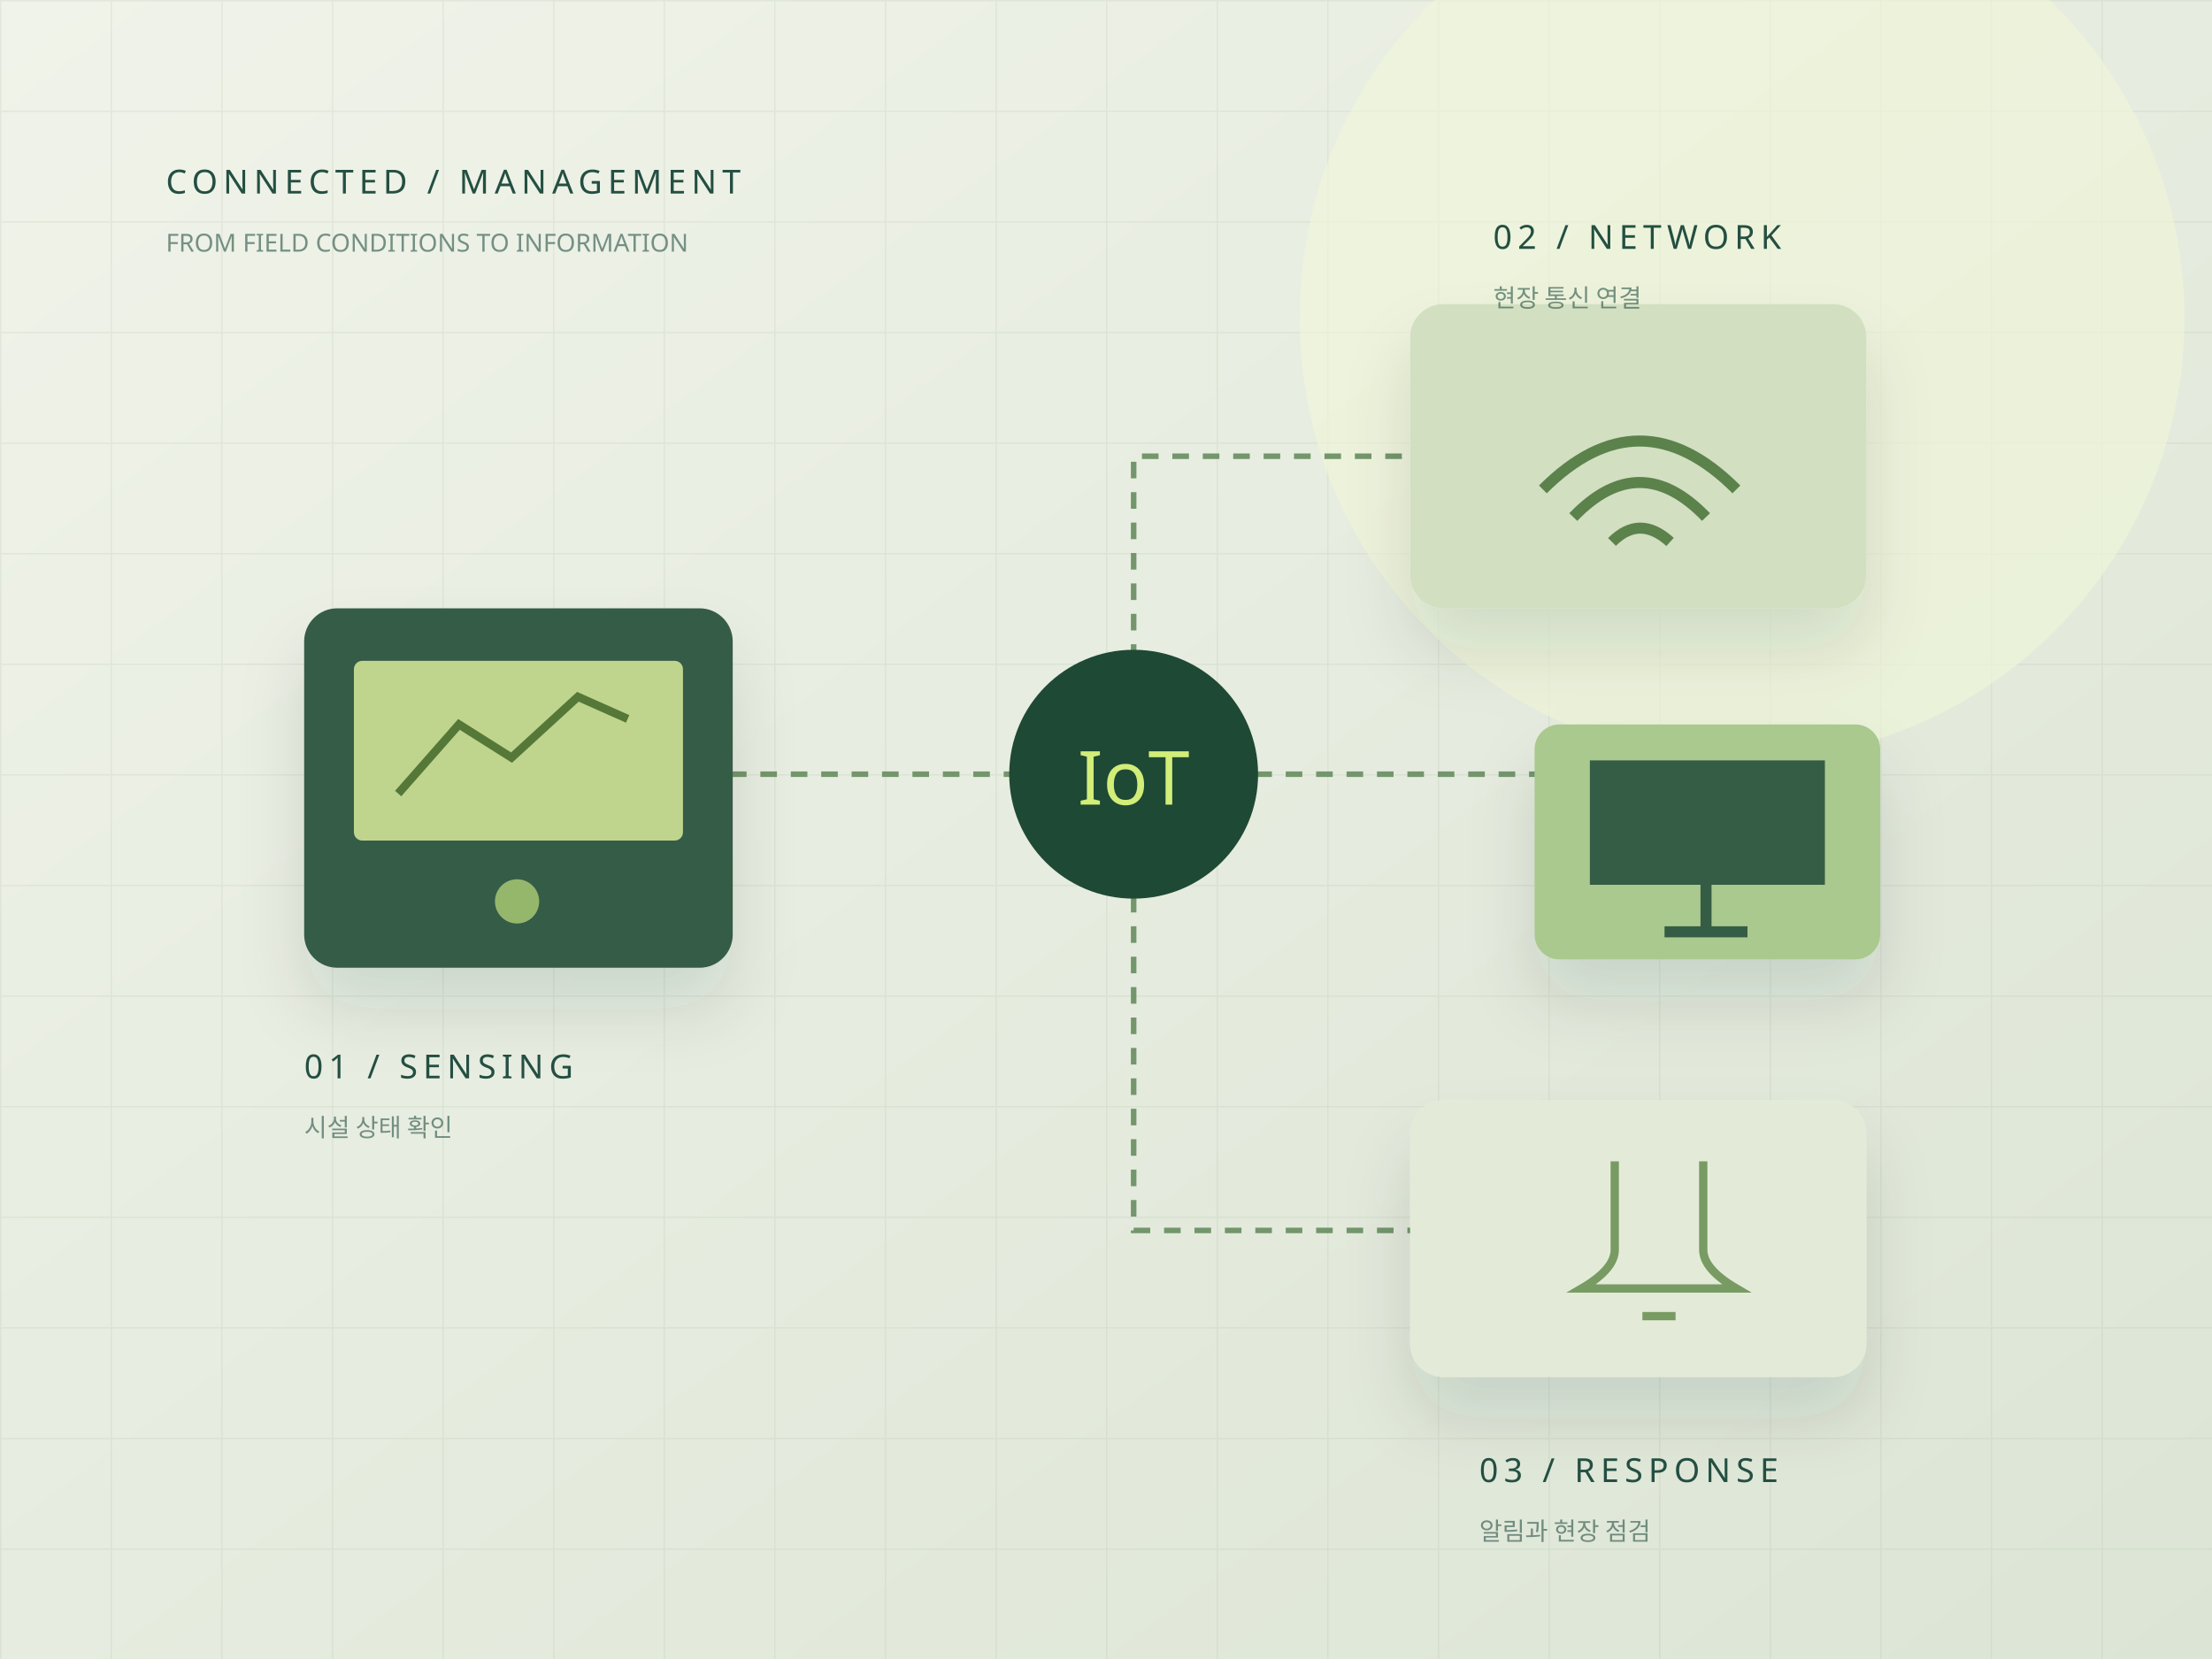
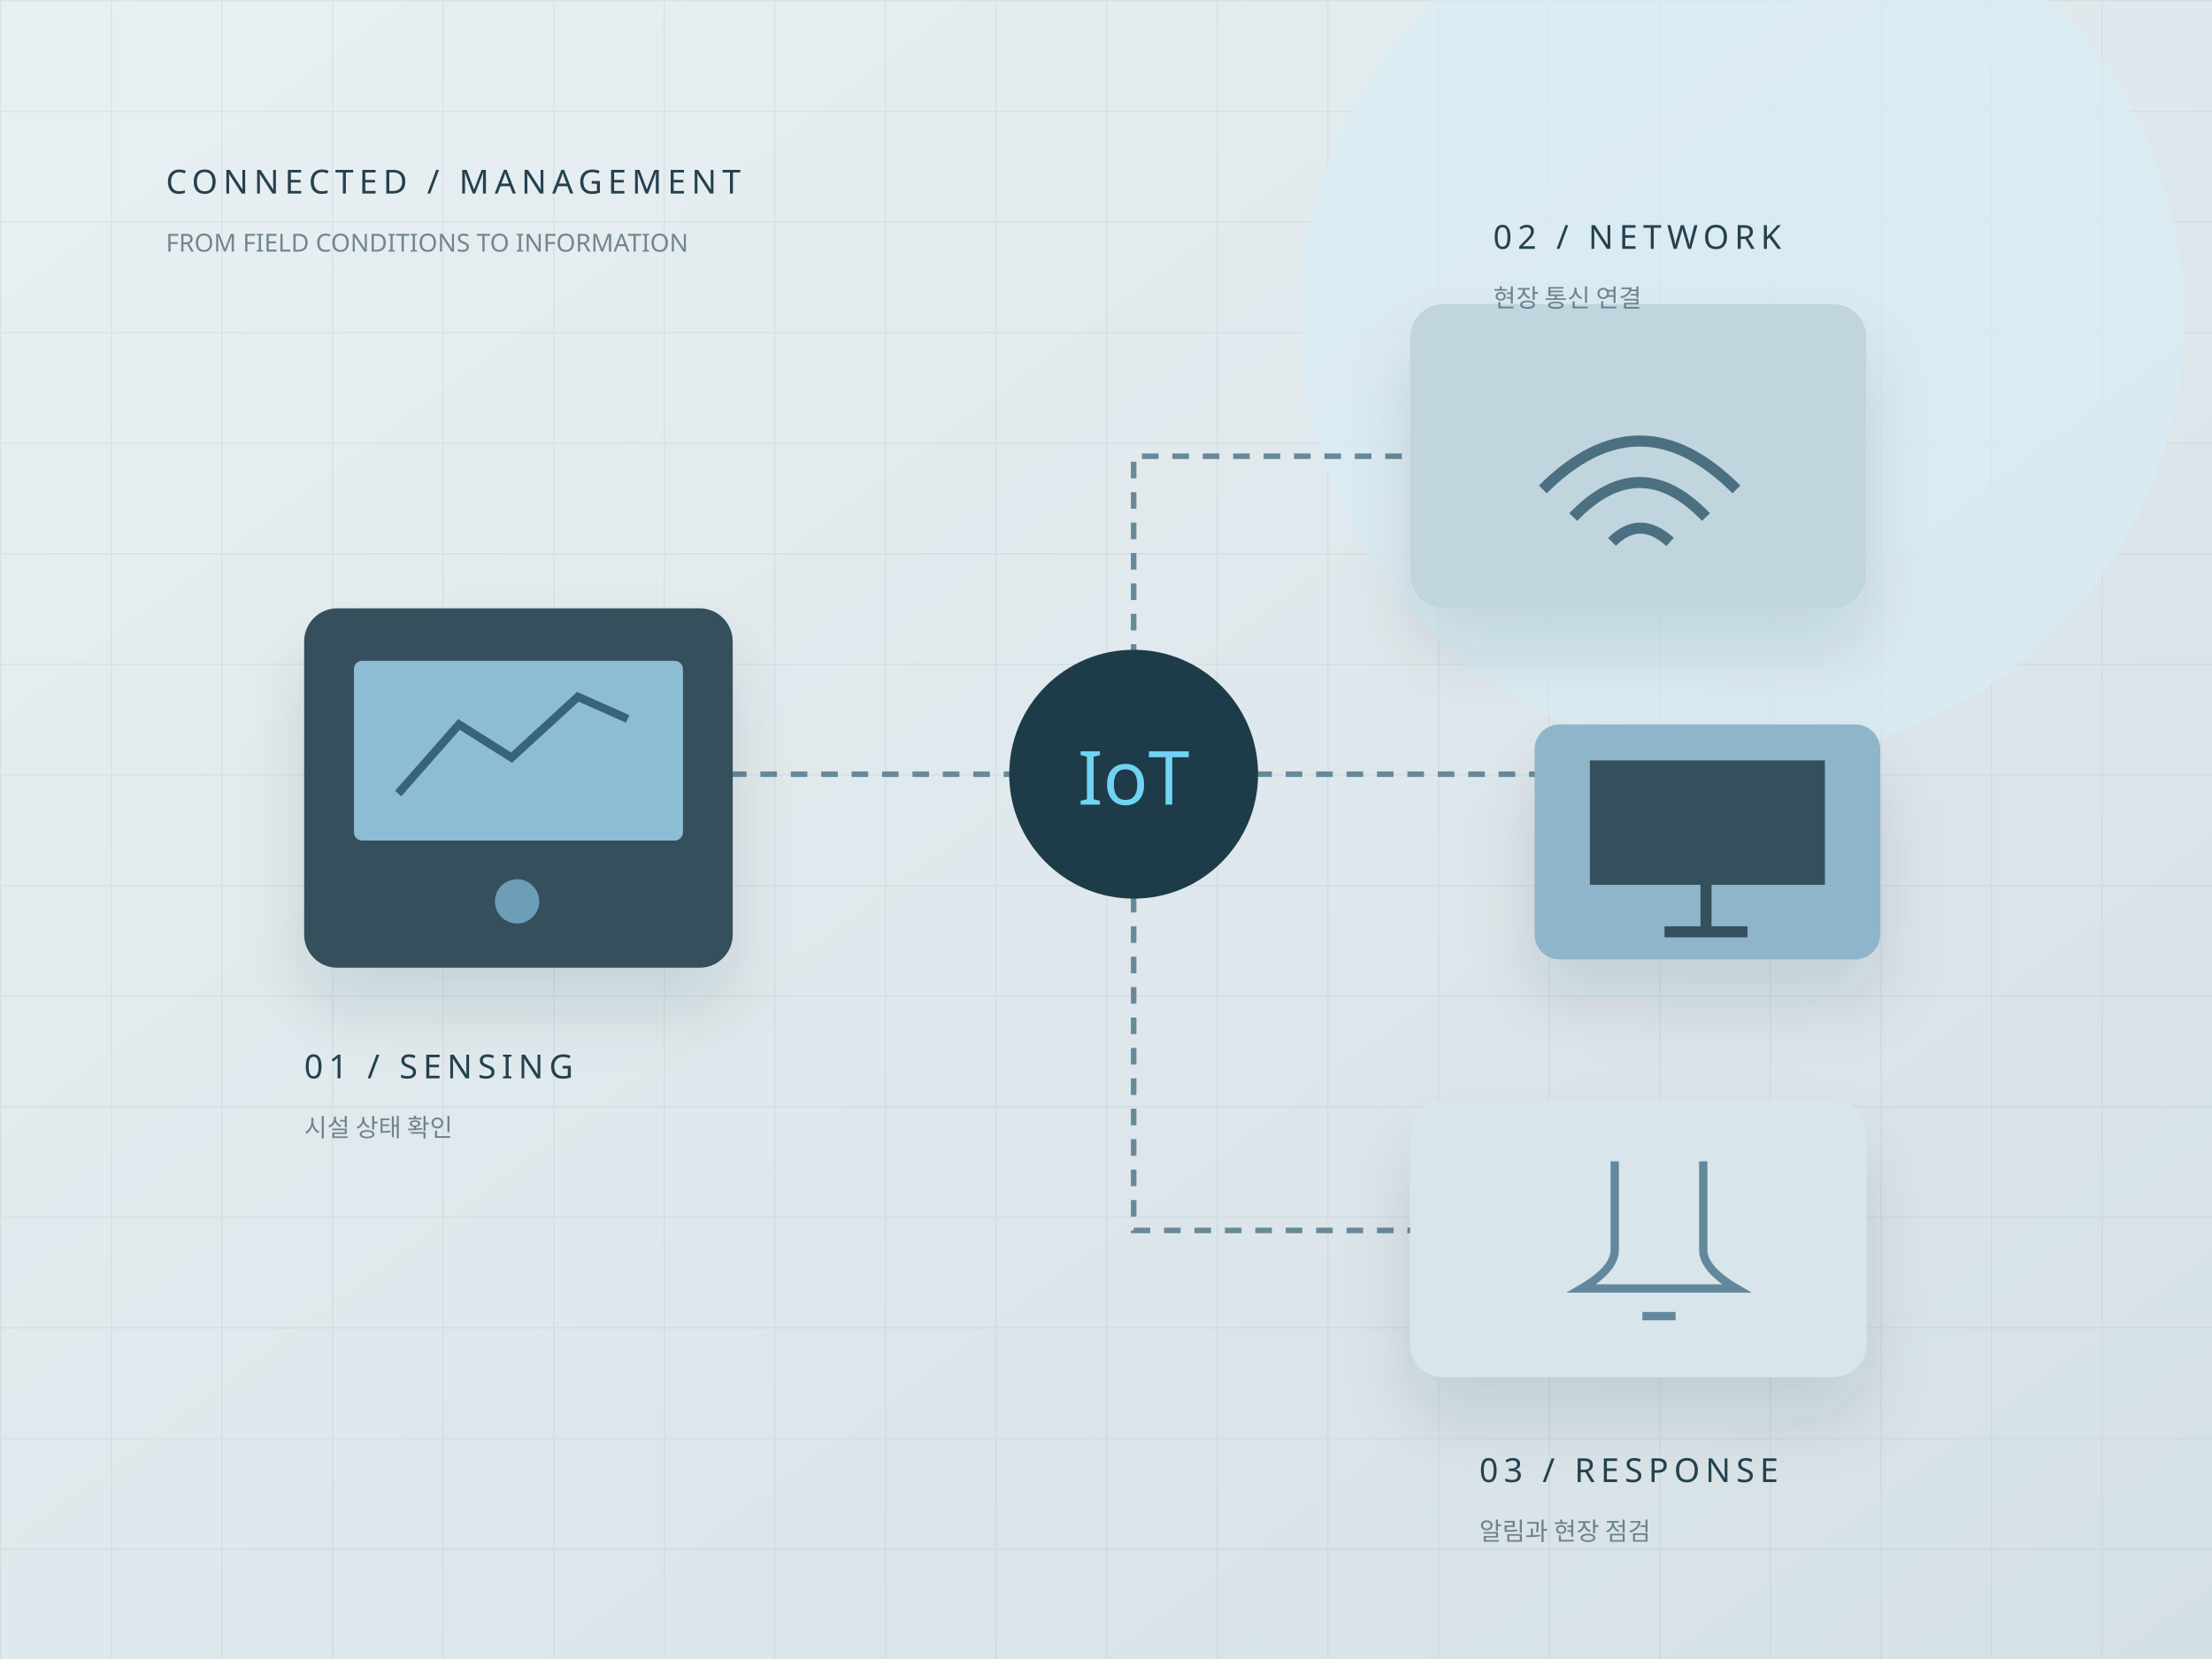
<svg xmlns="http://www.w3.org/2000/svg" viewBox="0 0 800 600" role="img" aria-label="IoT 센서 통신 관리 구성 개념도">
  <defs>
    <linearGradient id="bg" x2="1" y2="1">
-       <stop stop-color="#f0f3e9" />
-       <stop offset="1" stop-color="#dce5d5" />
+       <stop stop-color="#e9f0f3" />
+       <stop offset="1" stop-color="#d5e0e5" />
    </linearGradient>
    <linearGradient id="water" x2="1" y2="1">
-       <stop stop-color="#96c5b8" />
-       <stop offset="1" stop-color="#2f8273" />
+       <stop stop-color="#96b5c5" />
+       <stop offset="1" stop-color="#2f6682" />
    </linearGradient>
    <pattern id="grid" width="40" height="40" patternUnits="userSpaceOnUse">
-       <path d="M40 0H0V40" fill="none" stroke="#a8b6a0" opacity=".18" />
+       <path d="M40 0H0V40" fill="none" stroke="#9ab1bc" opacity=".18" />
    </pattern>
    <filter id="shadow">
-       <feDropShadow dx="0" dy="15" stdDeviation="12" flood-color="#193f32" flood-opacity=".12" />
+       <feDropShadow dx="0" dy="15" stdDeviation="12" flood-color="#19323f" flood-opacity=".12" />
    </filter>
  </defs>
  <rect width="800" height="600" fill="url(#bg)" />
  <rect width="800" height="600" fill="url(#grid)" />
-   <circle cx="630" cy="115" r="160" fill="#eff6d8" opacity=".65" />
-   <path d="M220 280H410V165h145M410 280v165h145M410 280h195" stroke="#73966c" stroke-width="2" fill="none" stroke-dasharray="6 5" />
+   <circle cx="630" cy="115" r="160" fill="#d8ecf6" opacity=".65" />
+   <path d="M220 280H410V165h145M410 280v165h145M410 280h195" stroke="#68899a" stroke-width="2" fill="none" stroke-dasharray="6 5" />
  <g filter="url(#shadow)">
-     <rect x="110" y="220" width="155" height="130" rx="12" fill="#355c47" />
-     <rect x="128" y="239" width="119" height="65" rx="3" fill="#bfd58d" />
-     <path d="m144 287 22-25 19 12 24-22 18 8" fill="none" stroke="#547839" stroke-width="3" />
-     <circle cx="187" cy="326" r="8" fill="#94b76c" />
-     <rect x="510" y="110" width="165" height="110" rx="12" fill="#d2dfc1" />
-     <path d="M558 177q35-35 70 0m-59 10q24-25 48 0m-34 9q10-10 21 0" fill="none" stroke="#5b824b" stroke-width="4" />
-     <rect x="555" y="262" width="125" height="85" rx="9" fill="#aac98e" />
-     <rect x="575" y="275" width="85" height="45" fill="#365d45" />
-     <path d="M617 320v17m-15 0h30" stroke="#365d45" stroke-width="4" />
-     <rect x="510" y="398" width="165" height="100" rx="12" fill="#e3ebd8" />
-     <path d="M584 420v32q0 7-12 14h56q-12-7-12-14v-32m-22 56h12" fill="none" stroke="#789b63" stroke-width="3" />
+     <rect x="110" y="220" width="155" height="130" rx="12" fill="#354f5c" />
+     <rect x="128" y="239" width="119" height="65" rx="3" fill="#8dbdd5" />
+     <path d="m144 287 22-25 19 12 24-22 18 8" fill="none" stroke="#396378" stroke-width="3" />
+     <circle cx="187" cy="326" r="8" fill="#6c9eb7" />
+     <rect x="510" y="110" width="165" height="110" rx="12" fill="#c1d5df" />
+     <path d="M558 177q35-35 70 0m-59 10q24-25 48 0m-34 9q10-10 21 0" fill="none" stroke="#4b7082" stroke-width="4" />
+     <rect x="555" y="262" width="125" height="85" rx="9" fill="#8eb5c9" />
+     <rect x="575" y="275" width="85" height="45" fill="#36505d" />
+     <path d="M617 320v17m-15 0h30" stroke="#36505d" stroke-width="4" />
+     <rect x="510" y="398" width="165" height="100" rx="12" fill="#d8e5eb" />
+     <path d="M584 420v32q0 7-12 14h56q-12-7-12-14v-32m-22 56h12" fill="none" stroke="#63889b" stroke-width="3" />
  </g>
-   <circle cx="410" cy="280" r="45" fill="#1e4935" />
-   <text x="410" y="291" text-anchor="middle" fill="#d2ed78" font-size="27" font-family="sans-serif">IoT</text>
-   <g fill="#244f42" font-family="sans-serif">
+   <circle cx="410" cy="280" r="45" fill="#1e3b49" />
+   <text x="410" y="291" text-anchor="middle" fill="#71d3f4" font-size="27" font-family="sans-serif">IoT</text>
+   <g fill="#24414f" font-family="sans-serif">
    <text x="60" y="70" font-size="12" letter-spacing="2">CONNECTED / MANAGEMENT</text>
    <text x="60" y="91" font-size="9" opacity=".6">FROM FIELD CONDITIONS TO INFORMATION</text>
  </g>
-   <g fill="#244f42" font-family="sans-serif">
+   <g fill="#24414f" font-family="sans-serif">
    <text x="110" y="390" font-size="12" letter-spacing="2">01 / SENSING</text>
    <text x="110" y="411" font-size="9" opacity=".6">시설 상태 확인</text>
  </g>
-   <g fill="#244f42" font-family="sans-serif">
+   <g fill="#24414f" font-family="sans-serif">
    <text x="540" y="90" font-size="12" letter-spacing="2">02 / NETWORK</text>
    <text x="540" y="111" font-size="9" opacity=".6">현장 통신 연결</text>
  </g>
-   <g fill="#244f42" font-family="sans-serif">
+   <g fill="#24414f" font-family="sans-serif">
    <text x="535" y="536" font-size="12" letter-spacing="2">03 / RESPONSE</text>
    <text x="535" y="557" font-size="9" opacity=".6">알림과 현장 점검</text>
  </g>
</svg>
